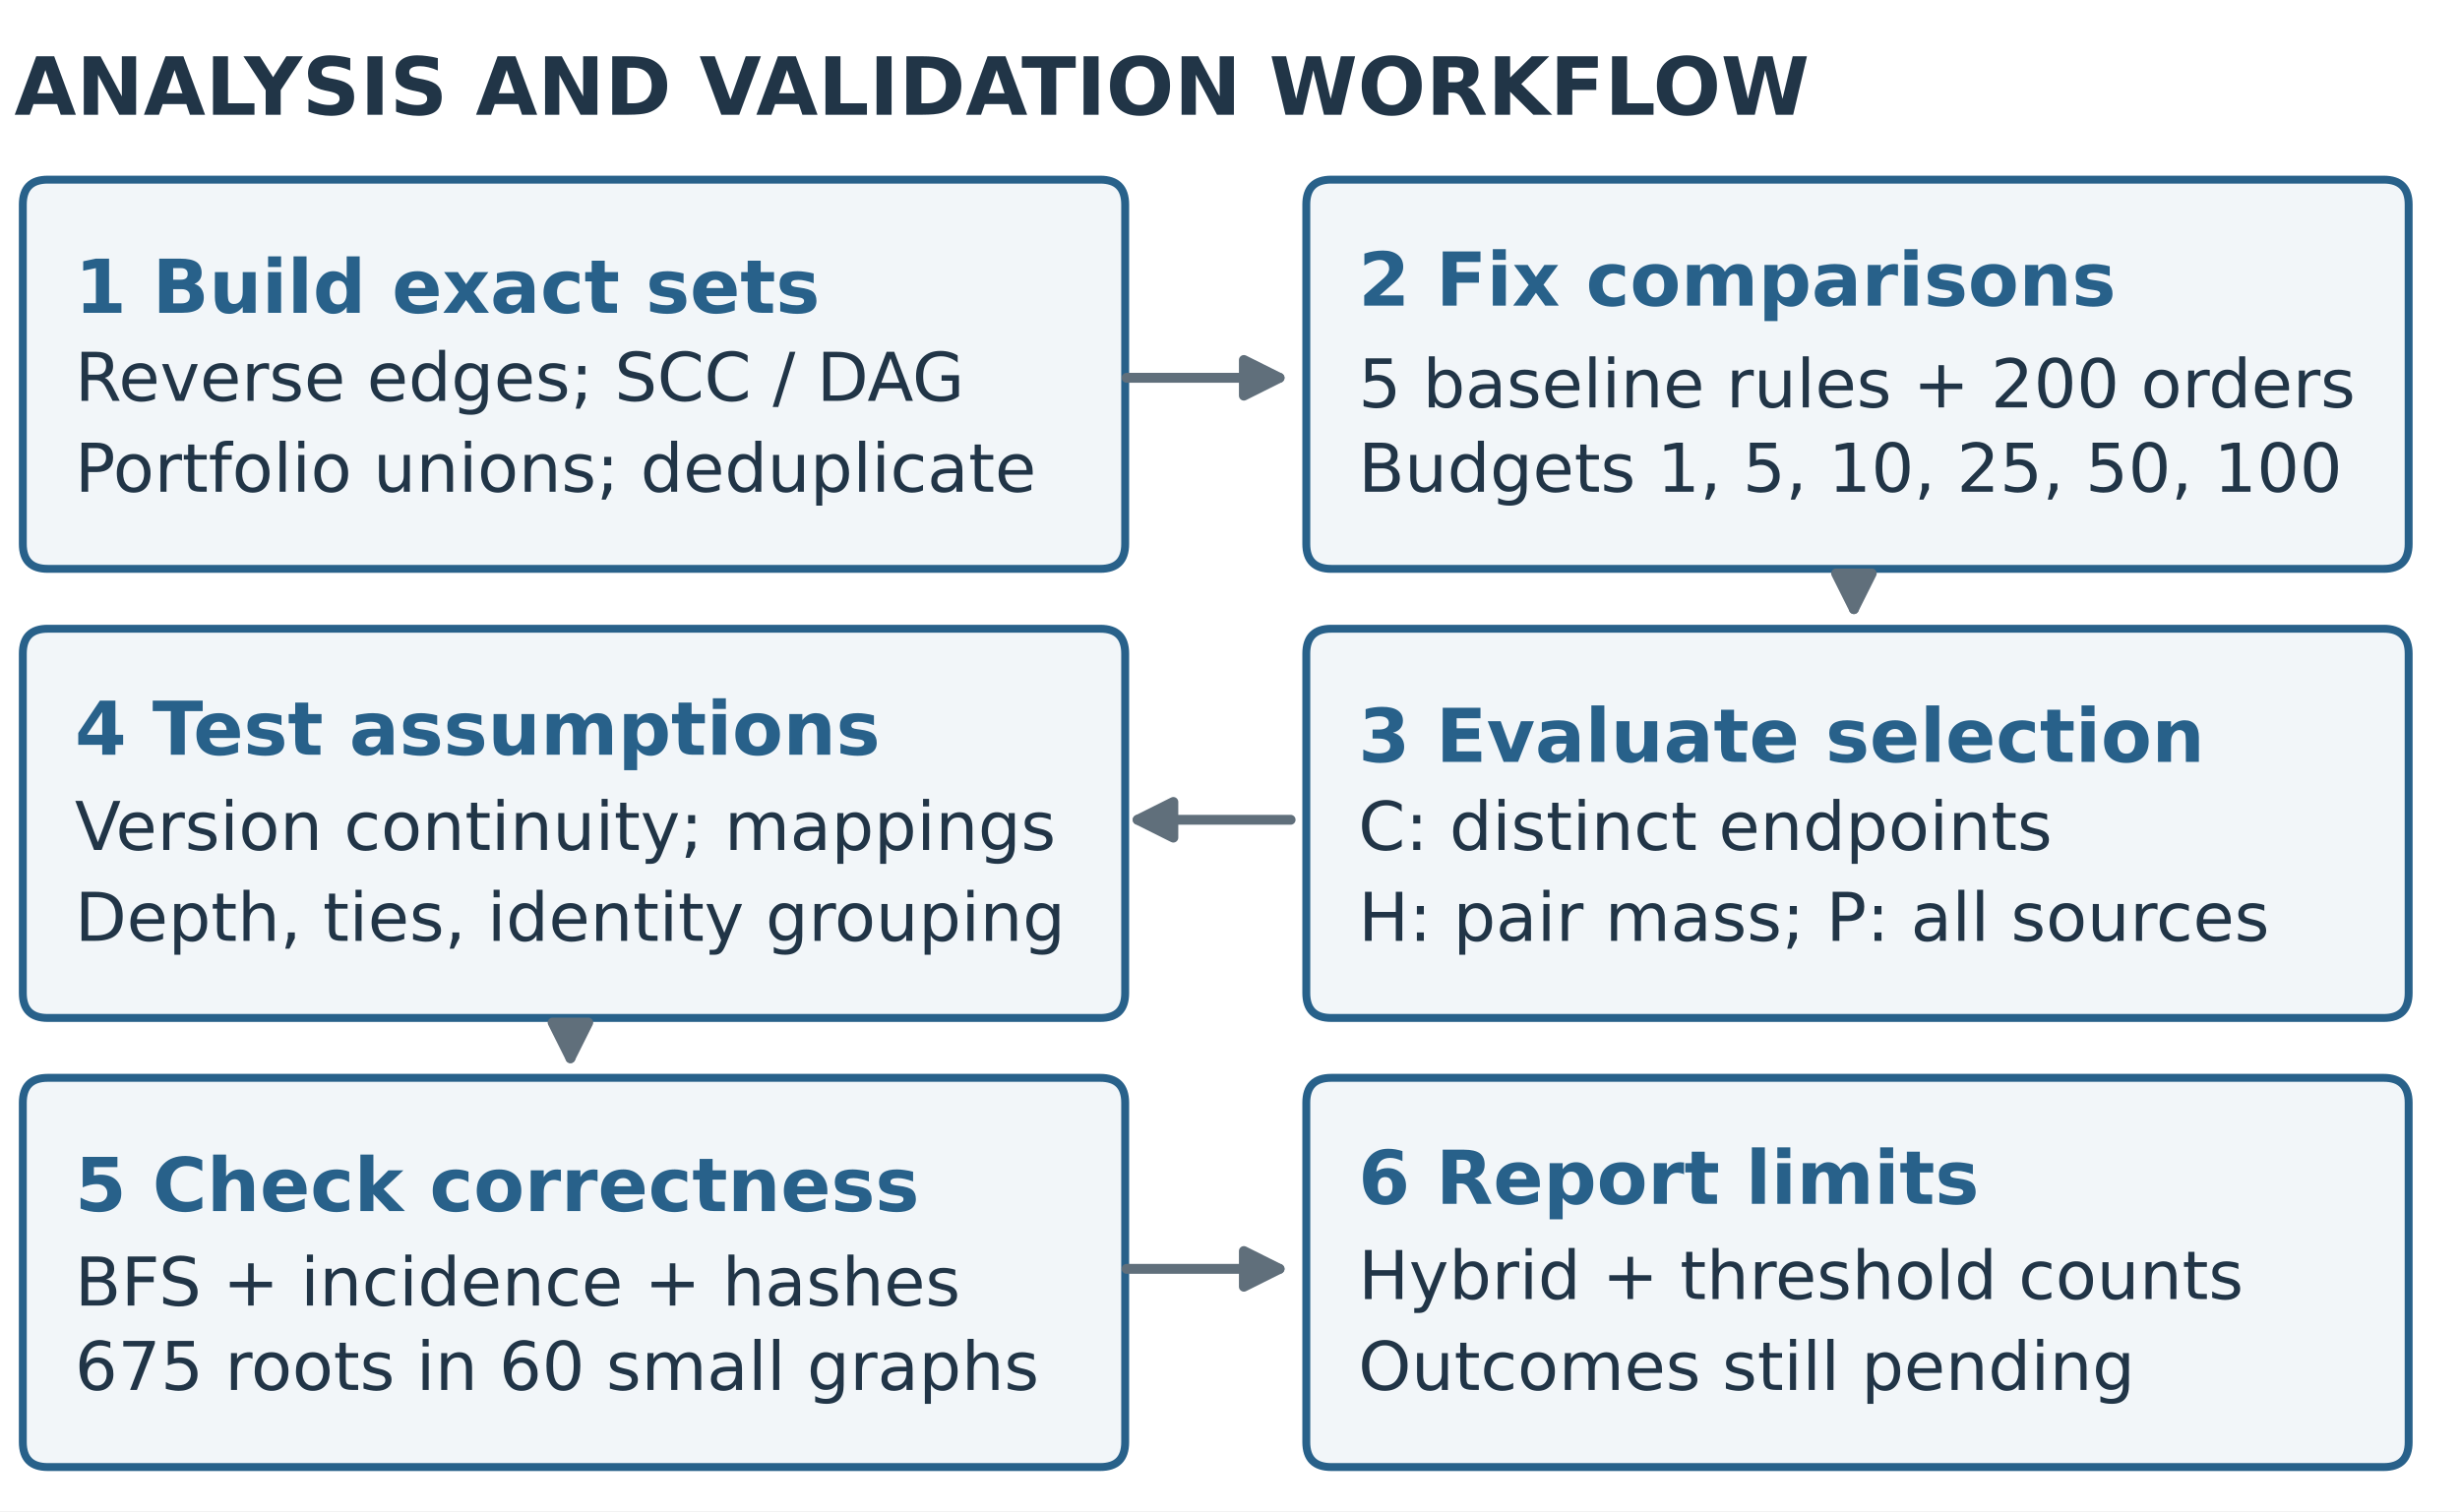
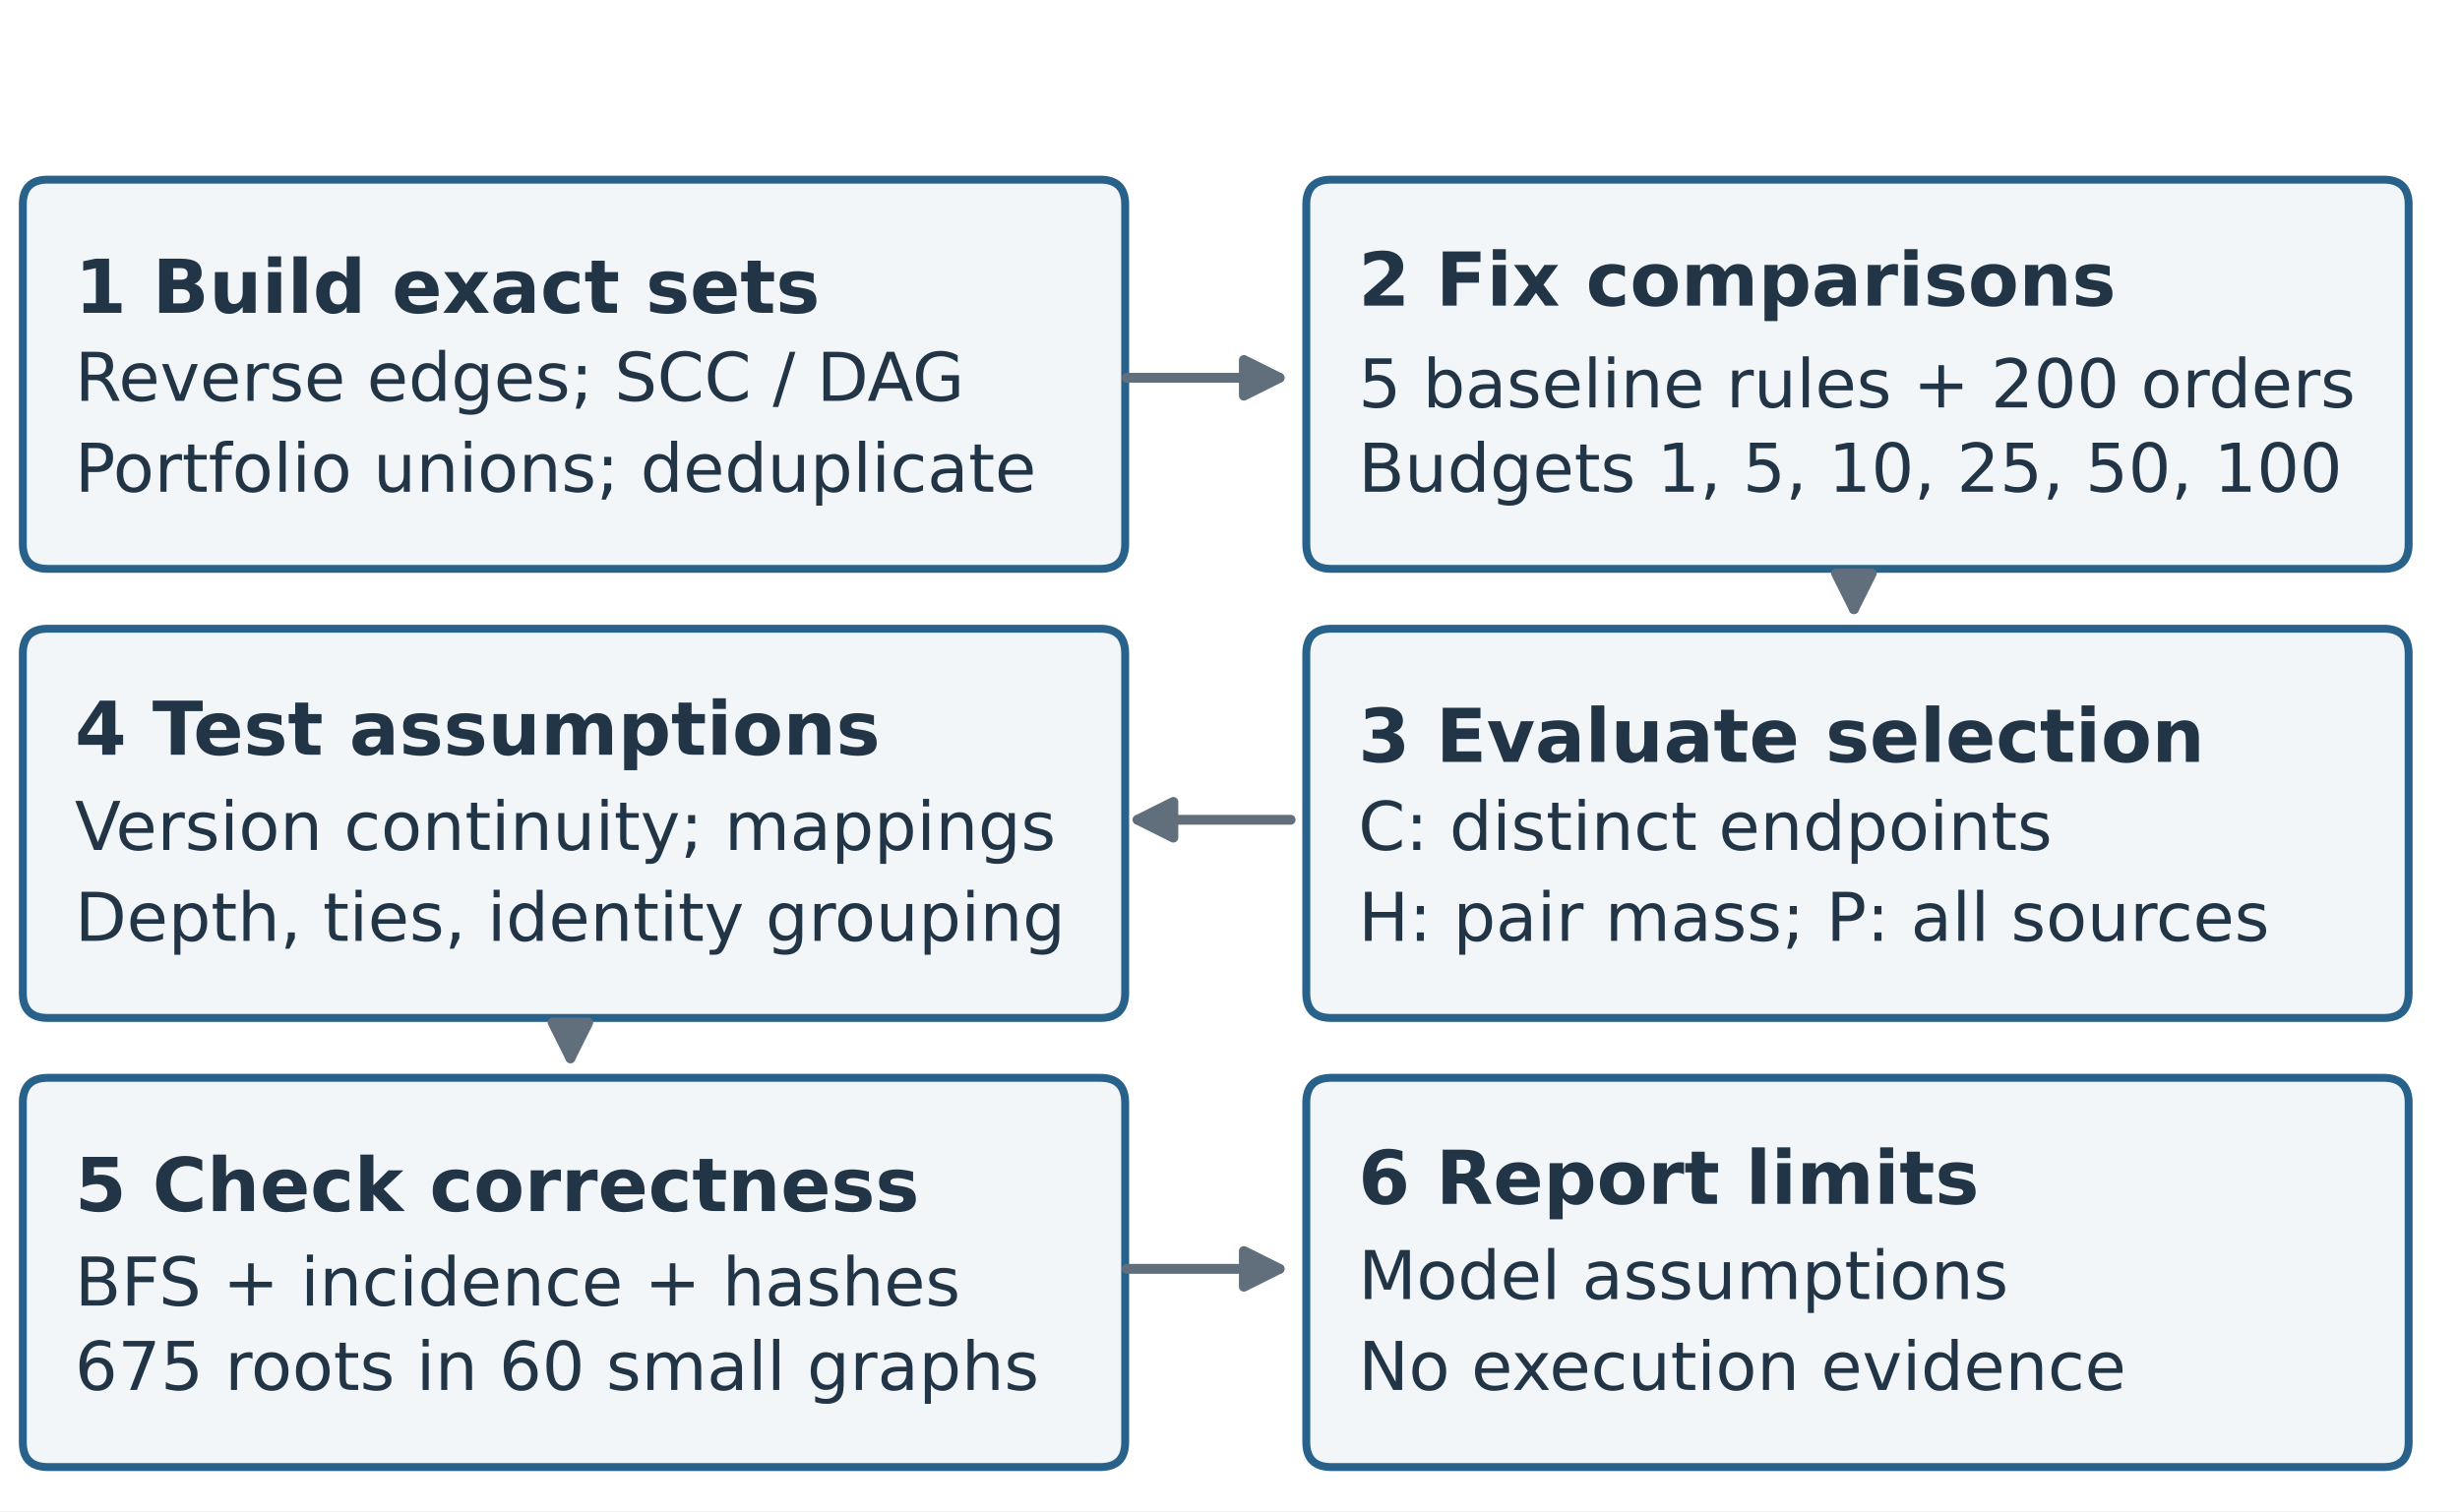
<svg xmlns="http://www.w3.org/2000/svg" width="248.4pt" height="152.64pt" viewBox="0 0 248.4 152.64" version="1.1">
  <defs>
    <style type="text/css">*{stroke-linejoin: round; stroke-linecap: butt}</style>
  </defs>
  <g id="figure_1">
    <g id="patch_1">
      <path d="M 0 152.64 L 248.4 152.64 L 248.4 0 L 0 0 z " style="fill: #ffffff" />
    </g>
    <g id="axes_1">
      <g id="patch_2">
        <path d="M 4.824 57.456 L 111.096 57.456 Q 113.616 57.456 113.616 54.936 L 113.616 20.664 Q 113.616 18.144 111.096 18.144 L 4.824 18.144 Q 2.304 18.144 2.304 20.664 L 2.304 54.936 Q 2.304 57.456 4.824 57.456 z " clip-path="url(#p9c9bdde709)" style="fill: #f2f6f9; stroke: #28618a; stroke-width: 0.8; stroke-linejoin: miter" />
      </g>
      <g id="patch_3">
        <path d="M 134.424 57.456 L 240.696 57.456 Q 243.216 57.456 243.216 54.936 L 243.216 20.664 Q 243.216 18.144 240.696 18.144 L 134.424 18.144 Q 131.904 18.144 131.904 20.664 L 131.904 54.936 Q 131.904 57.456 134.424 57.456 z " clip-path="url(#p9c9bdde709)" style="fill: #f2f6f9; stroke: #28618a; stroke-width: 0.8; stroke-linejoin: miter" />
      </g>
      <g id="patch_4">
        <path d="M 134.424 102.816 L 240.696 102.816 Q 243.216 102.816 243.216 100.296 L 243.216 66.024 Q 243.216 63.504 240.696 63.504 L 134.424 63.504 Q 131.904 63.504 131.904 66.024 L 131.904 100.296 Q 131.904 102.816 134.424 102.816 z " clip-path="url(#p9c9bdde709)" style="fill: #f2f6f9; stroke: #28618a; stroke-width: 0.8; stroke-linejoin: miter" />
      </g>
      <g id="patch_5">
        <path d="M 4.824 102.816 L 111.096 102.816 Q 113.616 102.816 113.616 100.296 L 113.616 66.024 Q 113.616 63.504 111.096 63.504 L 4.824 63.504 Q 2.304 63.504 2.304 66.024 L 2.304 100.296 Q 2.304 102.816 4.824 102.816 z " clip-path="url(#p9c9bdde709)" style="fill: #f2f6f9; stroke: #28618a; stroke-width: 0.8; stroke-linejoin: miter" />
      </g>
      <g id="patch_6">
        <path d="M 4.824 148.176 L 111.096 148.176 Q 113.616 148.176 113.616 145.656 L 113.616 111.384 Q 113.616 108.864 111.096 108.864 L 4.824 108.864 Q 2.304 108.864 2.304 111.384 L 2.304 145.656 Q 2.304 148.176 4.824 148.176 z " clip-path="url(#p9c9bdde709)" style="fill: #f2f6f9; stroke: #28618a; stroke-width: 0.8; stroke-linejoin: miter" />
      </g>
      <g id="patch_7">
        <path d="M 134.424 148.176 L 240.696 148.176 Q 243.216 148.176 243.216 145.656 L 243.216 111.384 Q 243.216 108.864 240.696 108.864 L 134.424 108.864 Q 131.904 108.864 131.904 111.384 L 131.904 145.656 Q 131.904 148.176 134.424 148.176 z " clip-path="url(#p9c9bdde709)" style="fill: #f2f6f9; stroke: #28618a; stroke-width: 0.8; stroke-linejoin: miter" />
      </g>
      <g id="patch_8">
        <path d="M 113.76 38.16 Q 122.04 38.16 129.202 38.16 " clip-path="url(#p9c9bdde709)" style="fill: none; stroke: #606f7b; stroke-linecap: round" />
        <path d="M 125.602 36.36 L 129.202 38.16 L 125.602 39.96 z " clip-path="url(#p9c9bdde709)" style="fill: #606f7b; stroke: #606f7b; stroke-linecap: round" />
      </g>
      <g id="patch_9">
        <path d="M 187.2 58.32 Q 187.2 60.48 187.2 61.522 " clip-path="url(#p9c9bdde709)" style="fill: none; stroke: #606f7b; stroke-linecap: round" />
        <path d="M 189 57.922 L 187.2 61.522 L 185.4 57.922 z " clip-path="url(#p9c9bdde709)" style="fill: #606f7b; stroke: #606f7b; stroke-linecap: round" />
      </g>
      <g id="patch_10">
        <path d="M 130.32 82.8 Q 122.04 82.8 114.878 82.8 " clip-path="url(#p9c9bdde709)" style="fill: none; stroke: #606f7b; stroke-linecap: round" />
        <path d="M 118.478 84.6 L 114.878 82.8 L 118.478 81 z " clip-path="url(#p9c9bdde709)" style="fill: #606f7b; stroke: #606f7b; stroke-linecap: round" />
      </g>
      <g id="patch_11">
        <path d="M 57.6 103.68 Q 57.6 105.84 57.6 106.882 " clip-path="url(#p9c9bdde709)" style="fill: none; stroke: #606f7b; stroke-linecap: round" />
        <path d="M 59.4 103.282 L 57.6 106.882 L 55.8 103.282 z " clip-path="url(#p9c9bdde709)" style="fill: #606f7b; stroke: #606f7b; stroke-linecap: round" />
      </g>
      <g id="patch_12">
        <path d="M 113.76 128.16 Q 122.04 128.16 129.202 128.16 " clip-path="url(#p9c9bdde709)" style="fill: none; stroke: #606f7b; stroke-linecap: round" />
        <path d="M 125.602 126.36 L 129.202 128.16 L 125.602 129.96 z " clip-path="url(#p9c9bdde709)" style="fill: #606f7b; stroke: #606f7b; stroke-linecap: round" />
      </g>
      <g id="text_1">
-         <text style="font-weight: 700; font-size: 8.1px; font-family: 'DejaVu Sans'; text-anchor: start; fill: #213547" x="1.44" y="11.588" transform="rotate(-0 1.44 11.58827)">ANALYSIS AND VALIDATION WORKFLOW</text>
-       </g>
+     </g>
      <g id="text_2">
-         <text style="font-weight: 700; font-size: 7.5px; font-family: 'DejaVu Sans'; text-anchor: start; fill: #28618a" x="7.56" y="31.596" transform="rotate(-0 7.56 31.59609)">1  Build exact sets</text>
+         <text style="font-weight: 700; font-size: 7.5px; font-family: 'DejaVu Sans'; text-anchor: start; fill: #213547" x="7.56" y="31.596" transform="rotate(-0 7.56 31.59609)">1  Build exact sets</text>
      </g>
      <g id="text_3">
        <text style="font-size: 6.8px; font-family: 'DejaVu Sans'; fill: #213547" transform="translate(7.56 40.48638)">Reverse edges; SCC / DAG</text>
        <text style="font-size: 6.8px; font-family: 'DejaVu Sans'; fill: #213547" transform="translate(7.56 49.66638)">Portfolio unions; deduplicate</text>
      </g>
      <g id="text_4">
-         <text style="font-weight: 700; font-size: 7.5px; font-family: 'DejaVu Sans'; text-anchor: start; fill: #28618a" x="137.16" y="30.87" transform="rotate(-0 137.16 30.86953)">2  Fix comparisons</text>
+         <text style="font-weight: 700; font-size: 7.5px; font-family: 'DejaVu Sans'; text-anchor: start; fill: #213547" x="137.16" y="30.87" transform="rotate(-0 137.16 30.86953)">2  Fix comparisons</text>
      </g>
      <g id="text_5">
        <text style="font-size: 6.8px; font-family: 'DejaVu Sans'; fill: #213547" transform="translate(137.16 41.14513)">5 baseline rules + 200 orders</text>
        <text style="font-size: 6.8px; font-family: 'DejaVu Sans'; fill: #213547" transform="translate(137.16 49.66638)">Budgets 1, 5, 10, 25, 50, 100</text>
      </g>
      <g id="text_6">
-         <text style="font-weight: 700; font-size: 7.5px; font-family: 'DejaVu Sans'; text-anchor: start; fill: #28618a" x="137.16" y="76.956" transform="rotate(-0 137.16 76.95609)">3  Evaluate selection</text>
+         <text style="font-weight: 700; font-size: 7.5px; font-family: 'DejaVu Sans'; text-anchor: start; fill: #213547" x="137.16" y="76.956" transform="rotate(-0 137.16 76.95609)">3  Evaluate selection</text>
      </g>
      <g id="text_7">
        <text style="font-size: 6.8px; font-family: 'DejaVu Sans'; fill: #213547" transform="translate(137.16 85.84637)">C: distinct endpoints</text>
        <text style="font-size: 6.8px; font-family: 'DejaVu Sans'; fill: #213547" transform="translate(137.16 95.02638)">H: pair mass; P: all sources</text>
      </g>
      <g id="text_8">
-         <text style="font-weight: 700; font-size: 7.5px; font-family: 'DejaVu Sans'; text-anchor: start; fill: #28618a" x="7.56" y="76.23" transform="rotate(-0 7.56 76.22953)">4  Test assumptions</text>
+         <text style="font-weight: 700; font-size: 7.5px; font-family: 'DejaVu Sans'; text-anchor: start; fill: #213547" x="7.56" y="76.23" transform="rotate(-0 7.56 76.22953)">4  Test assumptions</text>
      </g>
      <g id="text_9">
        <text style="font-size: 6.8px; font-family: 'DejaVu Sans'; fill: #213547" transform="translate(7.56 85.84637)">Version continuity; mappings</text>
        <text style="font-size: 6.8px; font-family: 'DejaVu Sans'; fill: #213547" transform="translate(7.56 95.02638)">Depth, ties, identity grouping</text>
      </g>
      <g id="text_10">
-         <text style="font-weight: 700; font-size: 7.5px; font-family: 'DejaVu Sans'; text-anchor: start; fill: #28618a" x="7.56" y="122.316" transform="rotate(-0 7.56 122.3161)">5  Check correctness</text>
+         <text style="font-weight: 700; font-size: 7.5px; font-family: 'DejaVu Sans'; text-anchor: start; fill: #213547" x="7.56" y="122.316" transform="rotate(-0 7.56 122.3161)">5  Check correctness</text>
      </g>
      <g id="text_11">
        <text style="font-size: 6.8px; font-family: 'DejaVu Sans'; fill: #213547" transform="translate(7.56 131.8651)">BFS + incidence + hashes</text>
        <text style="font-size: 6.8px; font-family: 'DejaVu Sans'; fill: #213547" transform="translate(7.56 140.3864)">675 roots in 60 small graphs</text>
      </g>
      <g id="text_12">
-         <text style="font-weight: 700; font-size: 7.5px; font-family: 'DejaVu Sans'; text-anchor: start; fill: #28618a" x="137.16" y="121.59" transform="rotate(-0 137.16 121.5895)">6  Report limits</text>
+         <text style="font-weight: 700; font-size: 7.5px; font-family: 'DejaVu Sans'; text-anchor: start; fill: #213547" x="137.16" y="121.59" transform="rotate(-0 137.16 121.5895)">6  Report limits</text>
      </g>
      <g id="text_13">
-         <text style="font-size: 6.8px; font-family: 'DejaVu Sans'; fill: #213547" transform="translate(137.16 131.2064)">Hybrid + threshold counts</text>
-         <text style="font-size: 6.8px; font-family: 'DejaVu Sans'; fill: #213547" transform="translate(137.16 140.3864)">Outcomes still pending</text>
+         <text style="font-size: 6.8px; font-family: 'DejaVu Sans'; fill: #213547" transform="translate(137.16 131.2064)">Model assumptions</text>
+         <text style="font-size: 6.8px; font-family: 'DejaVu Sans'; fill: #213547" transform="translate(137.16 140.3864)">No execution evidence</text>
      </g>
    </g>
  </g>
  <defs>
    <clipPath id="p9c9bdde709">
      <rect x="0" y="0" width="248.4" height="152.64" />
    </clipPath>
  </defs>
</svg>
